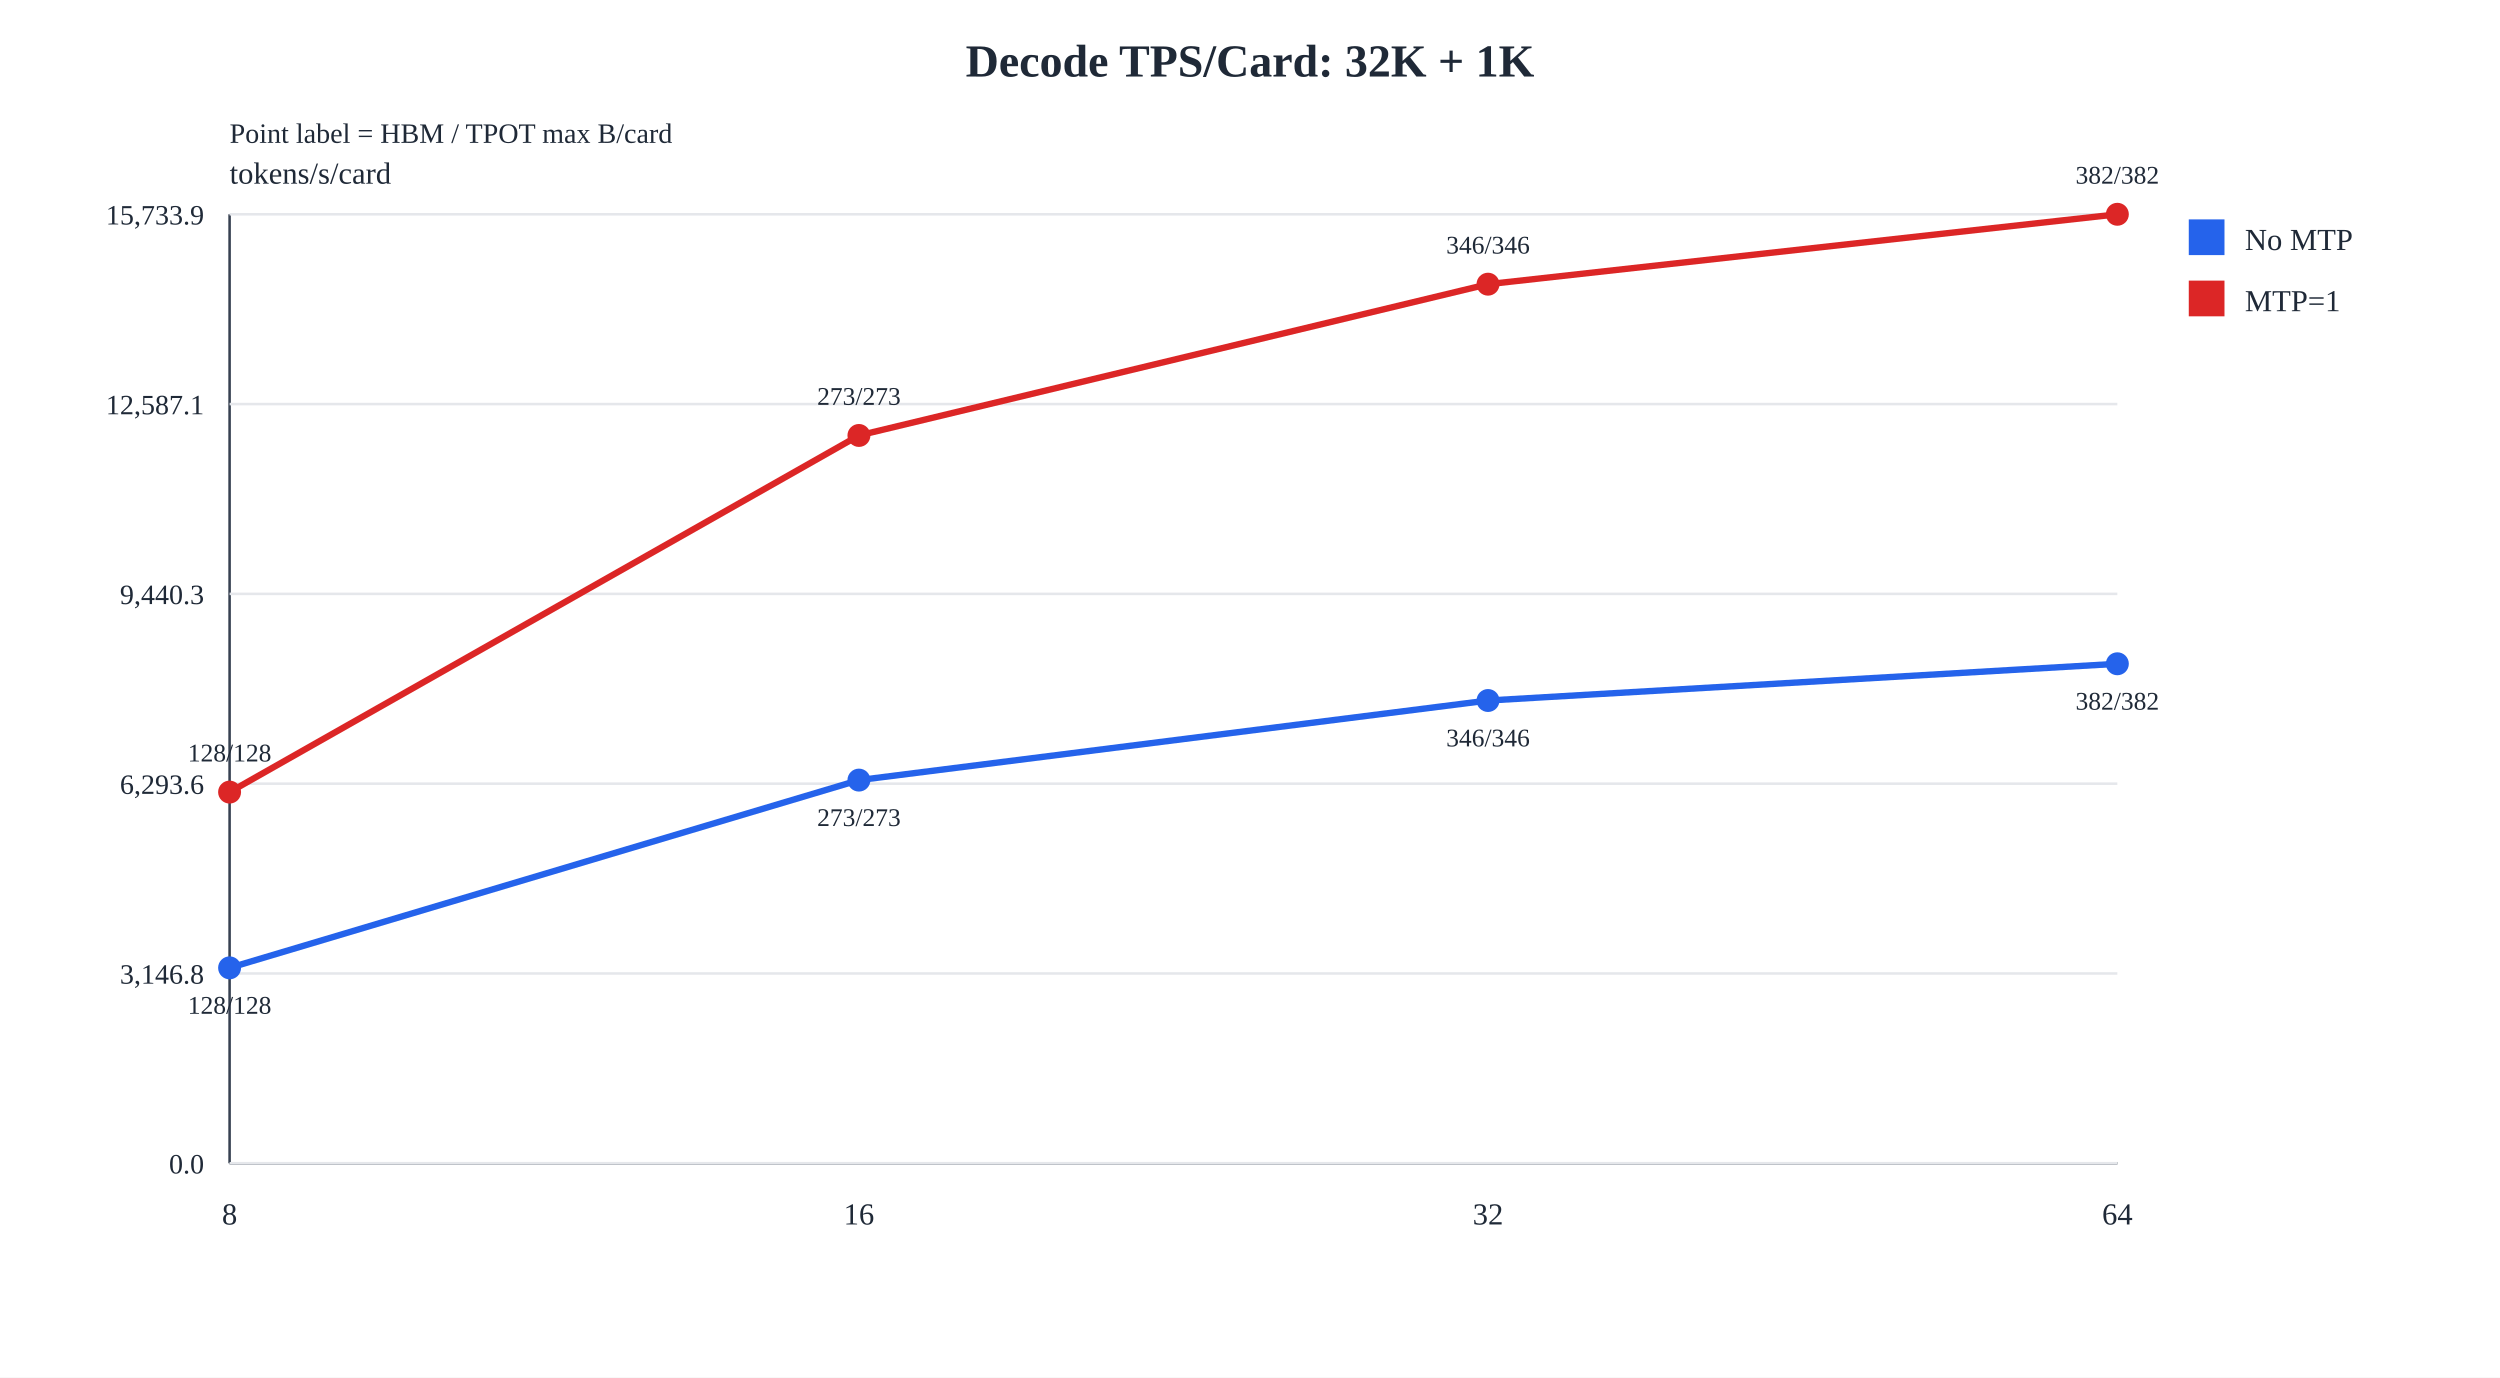
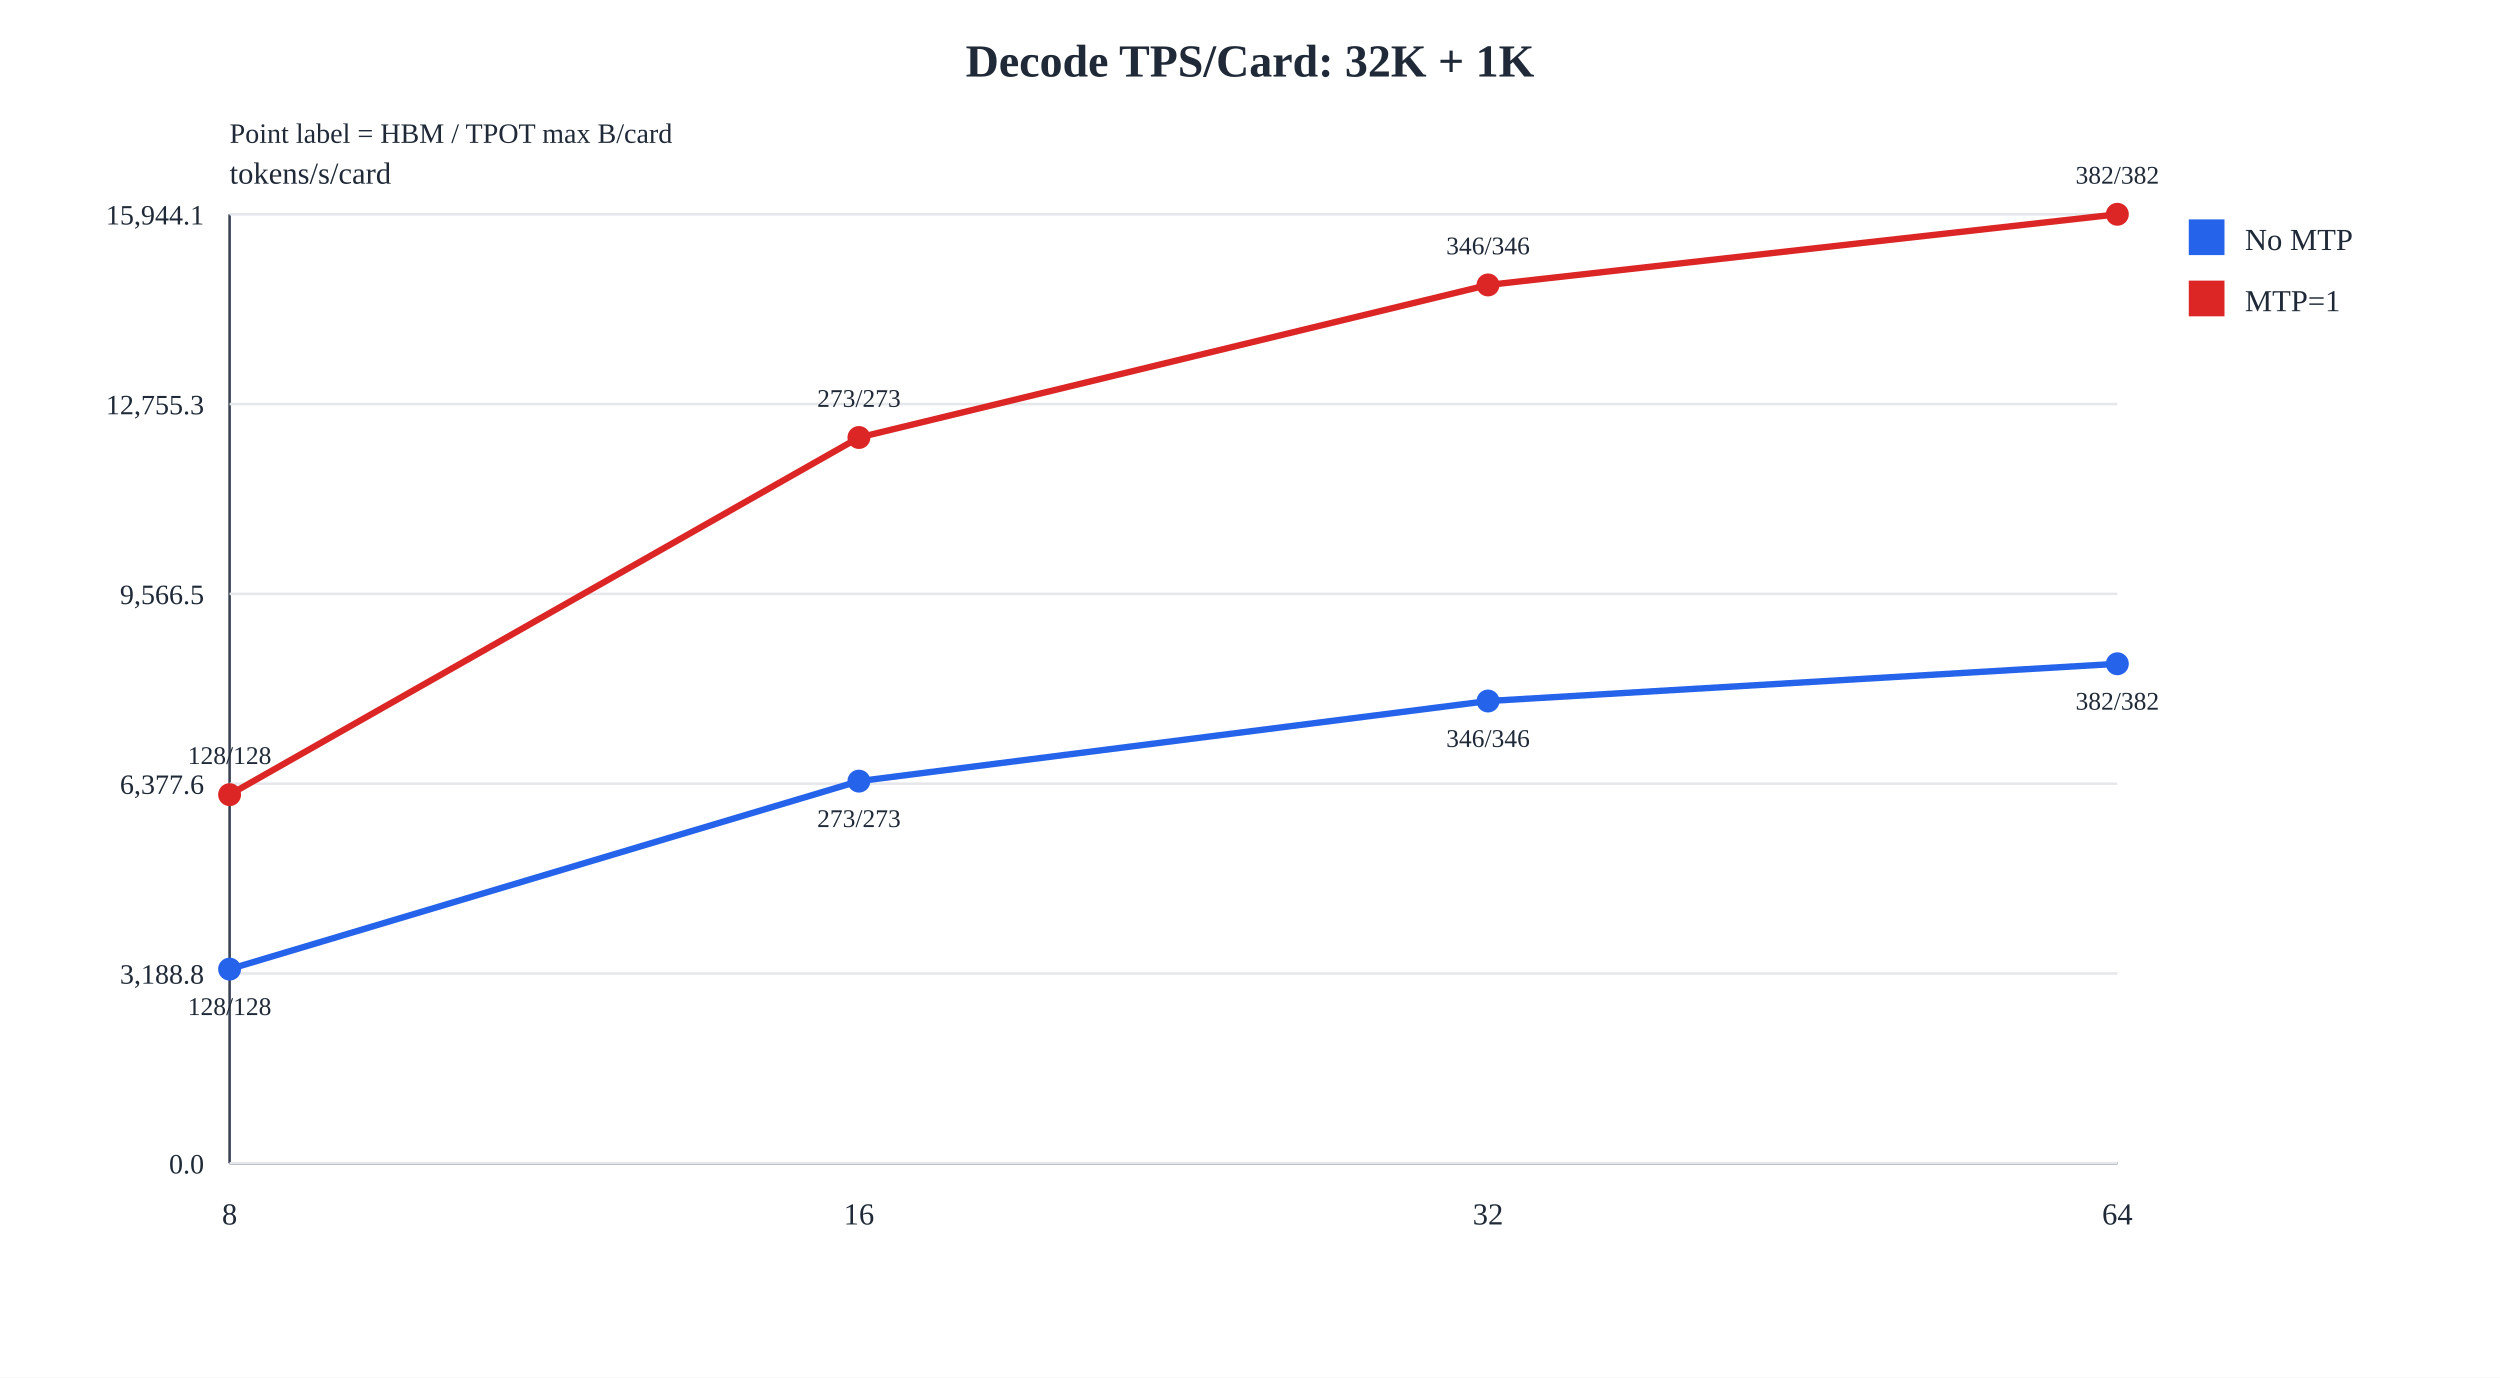
<svg xmlns="http://www.w3.org/2000/svg" width="980" height="540" viewBox="0 0 980 540">
  <rect width="100%" height="100%" fill="#ffffff" />
  <text x="490.0" y="30.0" font-size="18" font-weight="700" text-anchor="middle" fill="#1f2937">Decode TPS/Card: 32K + 1K</text>
  <text x="90.0" y="56.0" font-size="11" font-weight="400" text-anchor="start" fill="#1f2937">Point label = HBM / TPOT max B/card</text>
  <text x="90.0" y="72.0" font-size="12" font-weight="400" text-anchor="start" fill="#1f2937">tokens/s/card</text>
  <line x1="90" y1="84" x2="90" y2="456" stroke="#374151" />
  <line x1="90" y1="456" x2="830" y2="456" stroke="#374151" />
  <line x1="90" y1="456.0" x2="830" y2="456.0" stroke="#e5e7eb" />
  <text x="80.0" y="460.0" font-size="11" font-weight="400" text-anchor="end" fill="#1f2937">0.0</text>
  <line x1="90" y1="381.6" x2="830" y2="381.6" stroke="#e5e7eb" />
-   <text x="80.0" y="385.6" font-size="11" font-weight="400" text-anchor="end" fill="#1f2937">3,146.8</text>
+   <text x="80.0" y="385.6" font-size="11" font-weight="400" text-anchor="end" fill="#1f2937">3,188.8</text>
  <line x1="90" y1="307.2" x2="830" y2="307.2" stroke="#e5e7eb" />
-   <text x="80.0" y="311.2" font-size="11" font-weight="400" text-anchor="end" fill="#1f2937">6,293.6</text>
+   <text x="80.0" y="311.2" font-size="11" font-weight="400" text-anchor="end" fill="#1f2937">6,377.6</text>
  <line x1="90" y1="232.8" x2="830" y2="232.8" stroke="#e5e7eb" />
-   <text x="80.0" y="236.8" font-size="11" font-weight="400" text-anchor="end" fill="#1f2937">9,440.3</text>
+   <text x="80.0" y="236.8" font-size="11" font-weight="400" text-anchor="end" fill="#1f2937">9,566.5</text>
  <line x1="90" y1="158.4" x2="830" y2="158.4" stroke="#e5e7eb" />
-   <text x="80.0" y="162.4" font-size="11" font-weight="400" text-anchor="end" fill="#1f2937">12,587.1</text>
+   <text x="80.0" y="162.4" font-size="11" font-weight="400" text-anchor="end" fill="#1f2937">12,755.3</text>
  <line x1="90" y1="84.0" x2="830" y2="84.0" stroke="#e5e7eb" />
-   <text x="80.0" y="88.0" font-size="11" font-weight="400" text-anchor="end" fill="#1f2937">15,733.9</text>
+   <text x="80.0" y="88.0" font-size="11" font-weight="400" text-anchor="end" fill="#1f2937">15,944.1</text>
  <text x="90.0" y="480.0" font-size="12" font-weight="400" text-anchor="middle" fill="#1f2937">8</text>
  <text x="336.7" y="480.0" font-size="12" font-weight="400" text-anchor="middle" fill="#1f2937">16</text>
  <text x="583.3" y="480.0" font-size="12" font-weight="400" text-anchor="middle" fill="#1f2937">32</text>
  <text x="830.0" y="480.0" font-size="12" font-weight="400" text-anchor="middle" fill="#1f2937">64</text>
-   <polyline points="90.0,379.4 336.7,305.8 583.3,274.6 830.0,260.2" fill="none" stroke="#2563eb" stroke-width="2.5" />
-   <circle cx="90.0" cy="379.4" r="4.5" fill="#2563eb" />
-   <text x="90.0" y="397.4" font-size="10" font-weight="400" text-anchor="middle" fill="#1f2937">128/128</text>
-   <circle cx="336.7" cy="305.8" r="4.5" fill="#2563eb" />
-   <text x="336.7" y="323.8" font-size="10" font-weight="400" text-anchor="middle" fill="#1f2937">273/273</text>
-   <circle cx="583.3" cy="274.6" r="4.5" fill="#2563eb" />
-   <text x="583.3" y="292.6" font-size="10" font-weight="400" text-anchor="middle" fill="#1f2937">346/346</text>
+   <polyline points="90.0,379.9 336.7,306.2 583.3,274.8 830.0,260.2" fill="none" stroke="#2563eb" stroke-width="2.5" />
+   <circle cx="90.0" cy="379.9" r="4.5" fill="#2563eb" />
+   <text x="90.0" y="397.9" font-size="10" font-weight="400" text-anchor="middle" fill="#1f2937">128/128</text>
+   <circle cx="336.7" cy="306.2" r="4.5" fill="#2563eb" />
+   <text x="336.7" y="324.2" font-size="10" font-weight="400" text-anchor="middle" fill="#1f2937">273/273</text>
+   <circle cx="583.3" cy="274.8" r="4.5" fill="#2563eb" />
+   <text x="583.3" y="292.8" font-size="10" font-weight="400" text-anchor="middle" fill="#1f2937">346/346</text>
  <circle cx="830.0" cy="260.2" r="4.5" fill="#2563eb" />
  <text x="830.0" y="278.2" font-size="10" font-weight="400" text-anchor="middle" fill="#1f2937">382/382</text>
  <rect x="858" y="86" width="14" height="14" fill="#2563eb" />
  <text x="880.0" y="98.0" font-size="12" font-weight="400" text-anchor="start" fill="#1f2937">No MTP</text>
-   <polyline points="90.0,310.5 336.7,170.7 583.3,111.4 830.0,84.0" fill="none" stroke="#dc2626" stroke-width="2.5" />
-   <circle cx="90.0" cy="310.5" r="4.5" fill="#dc2626" />
-   <text x="90.0" y="298.5" font-size="10" font-weight="400" text-anchor="middle" fill="#1f2937">128/128</text>
-   <circle cx="336.7" cy="170.7" r="4.5" fill="#dc2626" />
-   <text x="336.7" y="158.7" font-size="10" font-weight="400" text-anchor="middle" fill="#1f2937">273/273</text>
-   <circle cx="583.3" cy="111.4" r="4.5" fill="#dc2626" />
-   <text x="583.3" y="99.4" font-size="10" font-weight="400" text-anchor="middle" fill="#1f2937">346/346</text>
+   <polyline points="90.0,311.5 336.7,171.5 583.3,111.7 830.0,84.0" fill="none" stroke="#dc2626" stroke-width="2.5" />
+   <circle cx="90.0" cy="311.5" r="4.5" fill="#dc2626" />
+   <text x="90.0" y="299.5" font-size="10" font-weight="400" text-anchor="middle" fill="#1f2937">128/128</text>
+   <circle cx="336.7" cy="171.5" r="4.5" fill="#dc2626" />
+   <text x="336.7" y="159.5" font-size="10" font-weight="400" text-anchor="middle" fill="#1f2937">273/273</text>
+   <circle cx="583.3" cy="111.7" r="4.5" fill="#dc2626" />
+   <text x="583.3" y="99.7" font-size="10" font-weight="400" text-anchor="middle" fill="#1f2937">346/346</text>
  <circle cx="830.0" cy="84.0" r="4.5" fill="#dc2626" />
  <text x="830.0" y="72.0" font-size="10" font-weight="400" text-anchor="middle" fill="#1f2937">382/382</text>
  <rect x="858" y="110" width="14" height="14" fill="#dc2626" />
  <text x="880.0" y="122.0" font-size="12" font-weight="400" text-anchor="start" fill="#1f2937">MTP=1</text>
</svg>
